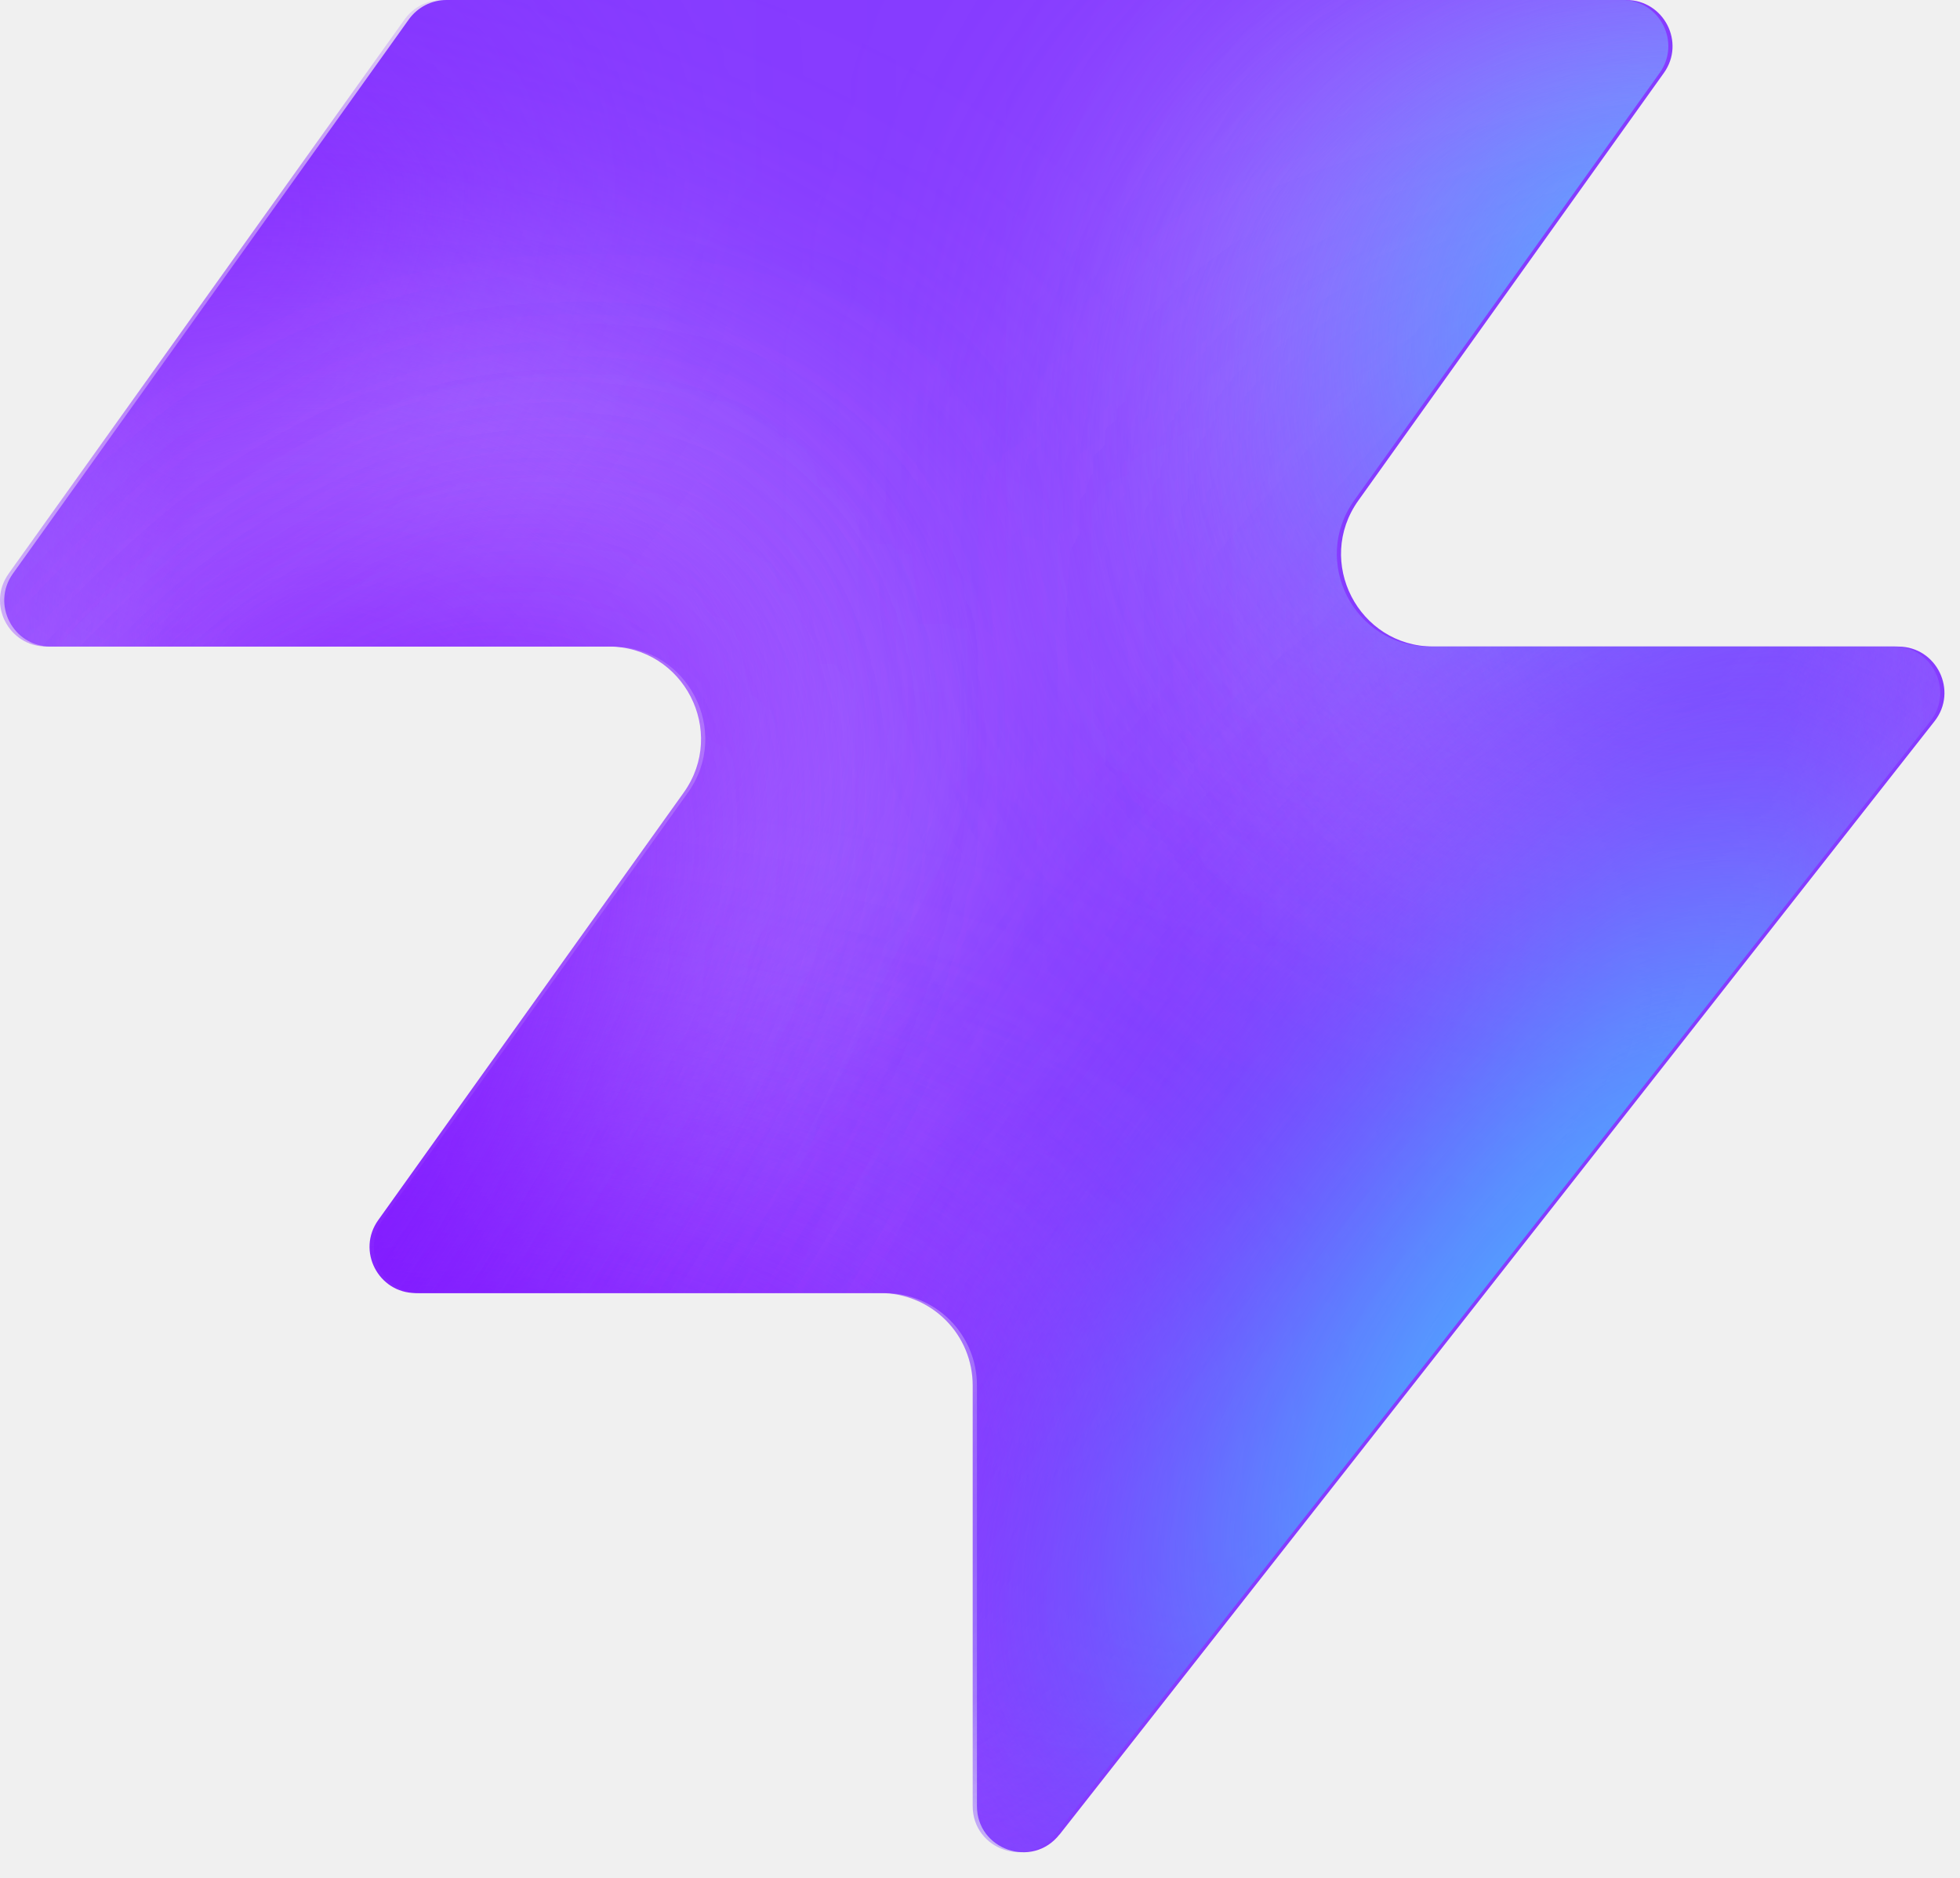
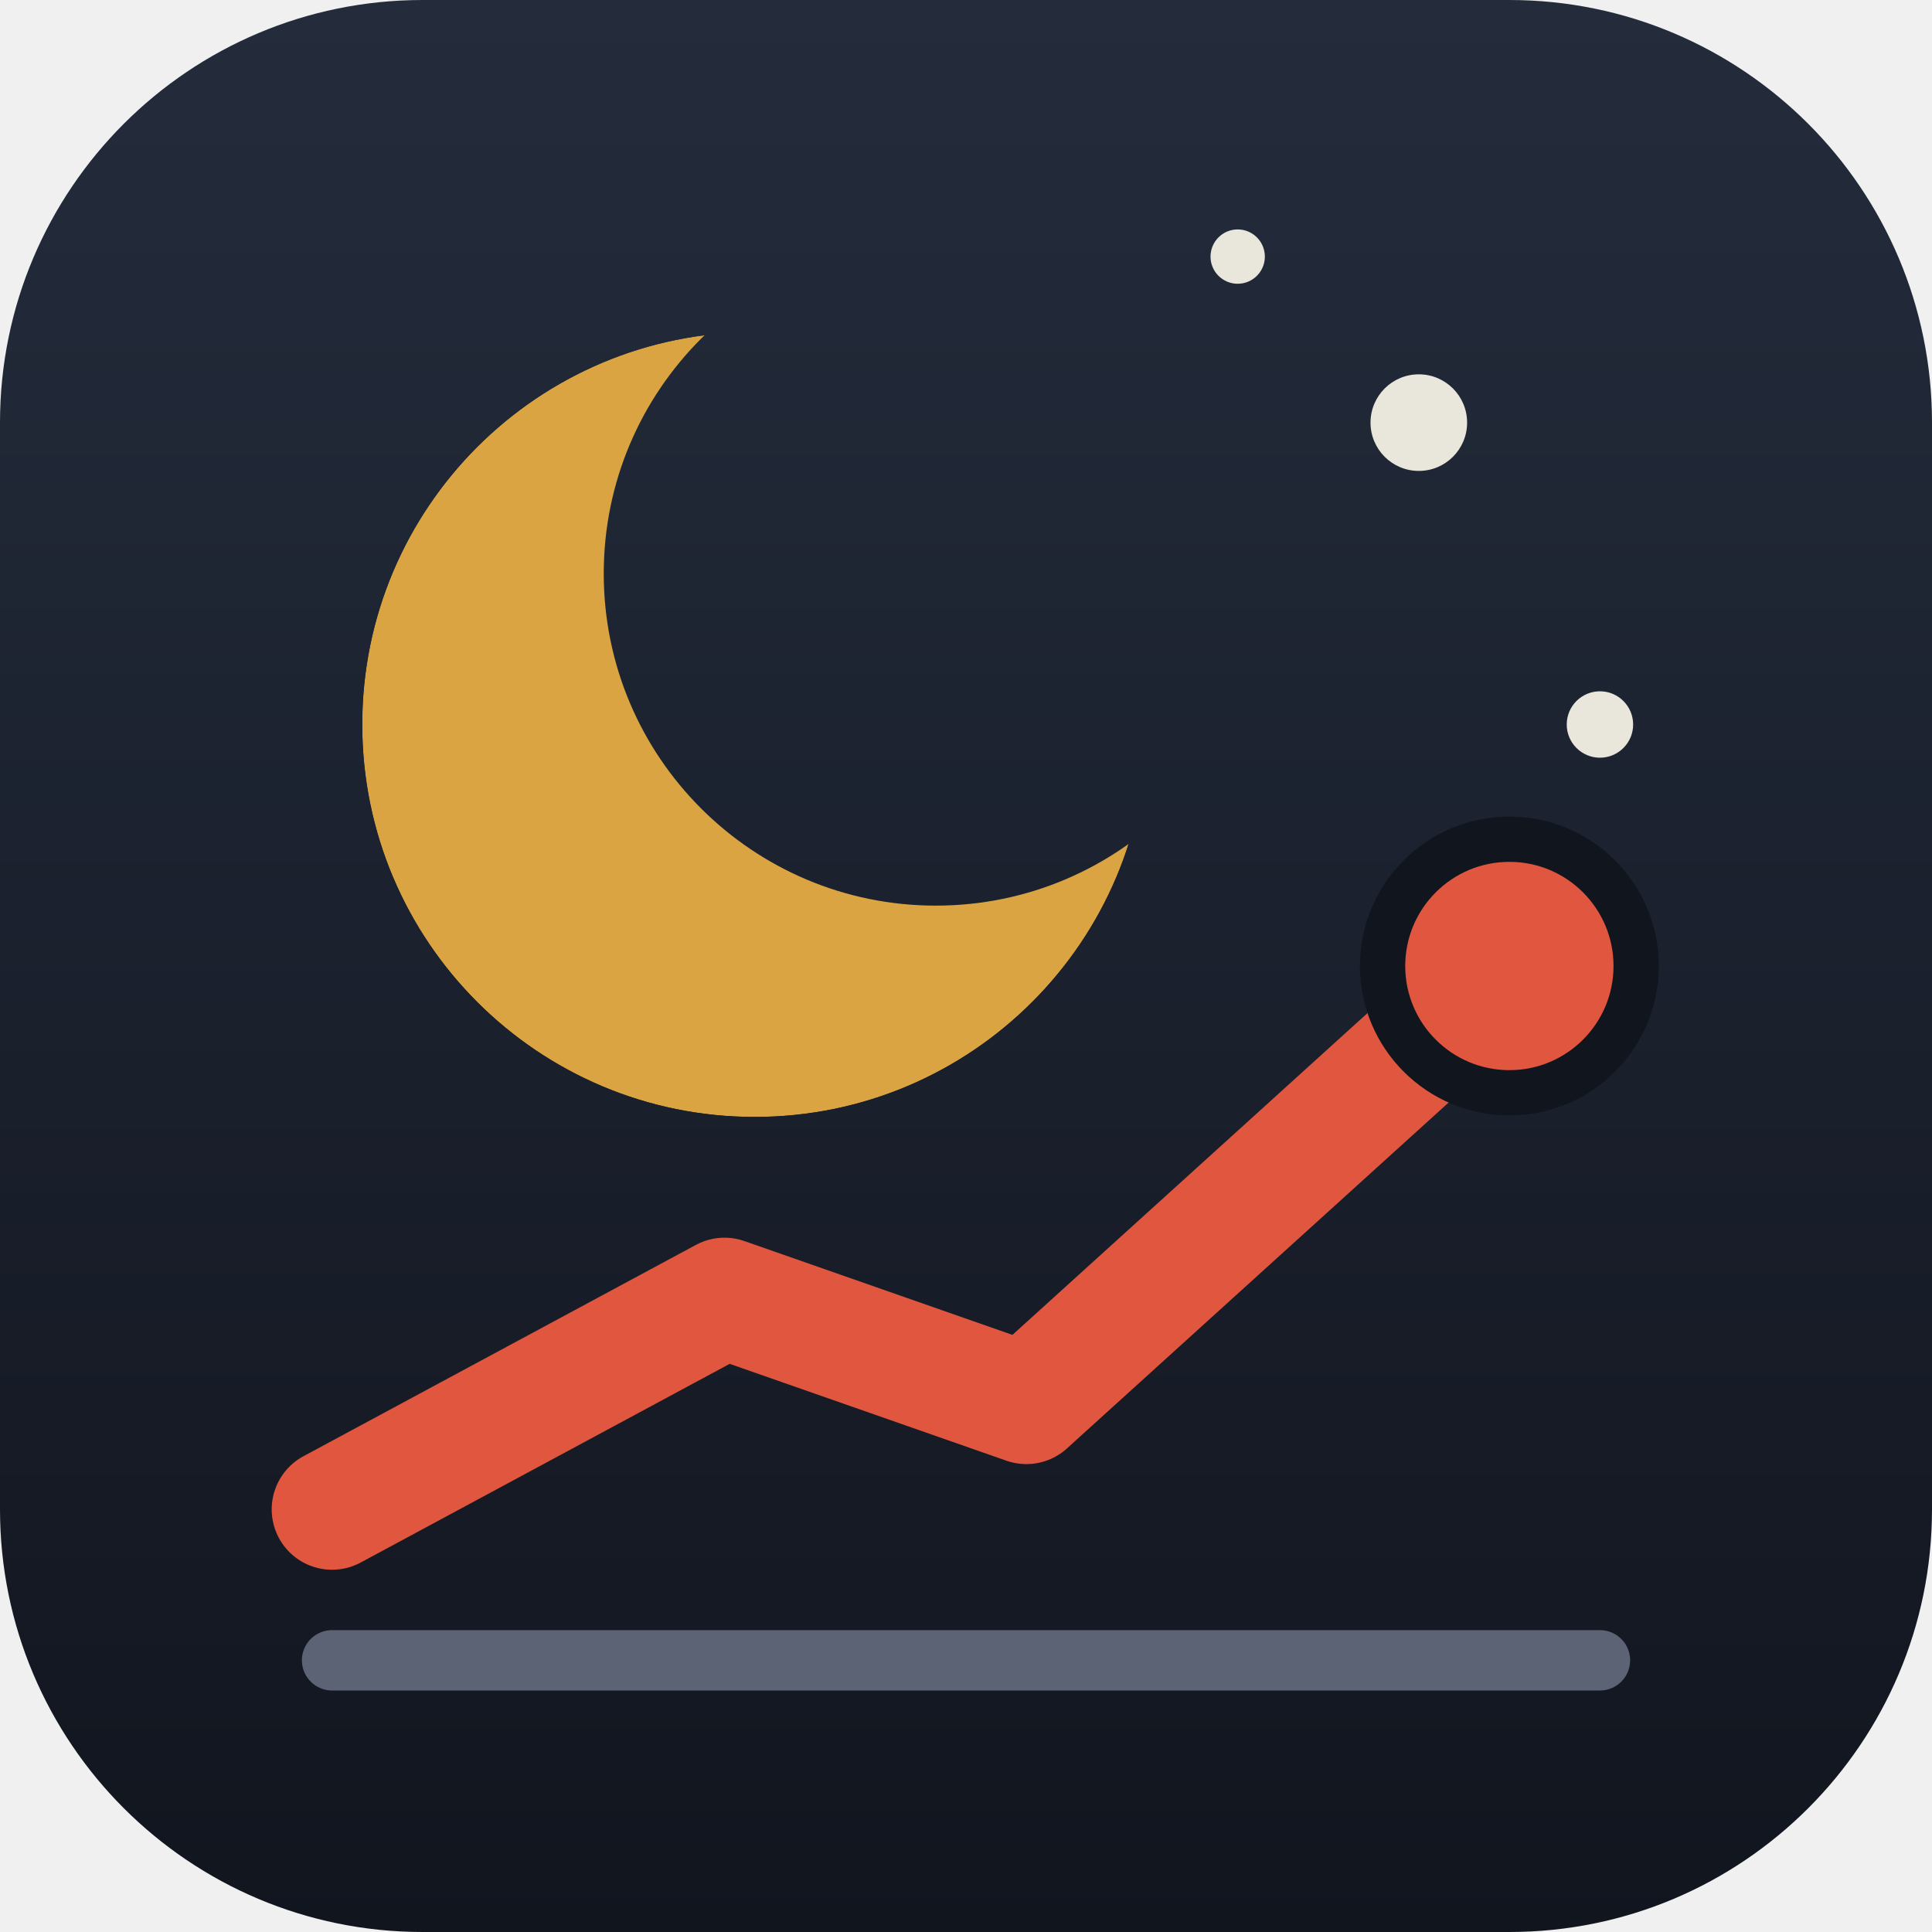
- <svg xmlns="http://www.w3.org/2000/svg" width="48" height="46" fill="none" viewBox="0 0 48 46">
-   <path fill="#863bff" d="M25.946 44.938c-.664.845-2.021.375-2.021-.698V33.937a2.26 2.26 0 0 0-2.262-2.262H10.287c-.92 0-1.456-1.04-.92-1.788l7.48-10.471c1.07-1.497 0-3.578-1.842-3.578H1.237c-.92 0-1.456-1.04-.92-1.788L10.013.474c.214-.297.556-.474.92-.474h28.894c.92 0 1.456 1.04.92 1.788l-7.48 10.471c-1.07 1.498 0 3.579 1.842 3.579h11.377c.943 0 1.473 1.088.89 1.83L25.947 44.94z" style="fill:#863bff;fill:color(display-p3 .525 .23 1);fill-opacity:1" />
-   <mask id="a" width="48" height="46" x="0" y="0" maskUnits="userSpaceOnUse" style="mask-type:alpha">
-     <path fill="#000" d="M25.842 44.938c-.664.844-2.021.375-2.021-.698V33.937a2.26 2.26 0 0 0-2.262-2.262H10.183c-.92 0-1.456-1.04-.92-1.788l7.48-10.471c1.07-1.498 0-3.579-1.842-3.579H1.133c-.92 0-1.456-1.04-.92-1.787L9.91.473c.214-.297.556-.474.92-.474h28.894c.92 0 1.456 1.04.92 1.788l-7.48 10.471c-1.07 1.498 0 3.578 1.842 3.578h11.377c.943 0 1.473 1.088.89 1.832L25.843 44.94z" style="fill:#000;fill-opacity:1" />
-   </mask>
-   <g mask="url(#a)">
-     <g filter="url(#b)">
-       <ellipse cx="5.508" cy="14.704" fill="#ede6ff" rx="5.508" ry="14.704" style="fill:#ede6ff;fill:color(display-p3 .927 .903 1);fill-opacity:1" transform="matrix(.00324 1 1 -.00324 -4.47 31.516)" />
-     </g>
-     <g filter="url(#c)">
-       <ellipse cx="10.399" cy="29.851" fill="#ede6ff" rx="10.399" ry="29.851" style="fill:#ede6ff;fill:color(display-p3 .927 .903 1);fill-opacity:1" transform="matrix(.00324 1 1 -.00324 -39.328 7.883)" />
-     </g>
-     <g filter="url(#d)">
-       <ellipse cx="5.508" cy="30.487" fill="#7e14ff" rx="5.508" ry="30.487" style="fill:#7e14ff;fill:color(display-p3 .492 .077 1);fill-opacity:1" transform="rotate(89.814 -25.913 -14.639)scale(1 -1)" />
-     </g>
-     <g filter="url(#e)">
-       <ellipse cx="5.508" cy="30.599" fill="#7e14ff" rx="5.508" ry="30.599" style="fill:#7e14ff;fill:color(display-p3 .492 .077 1);fill-opacity:1" transform="rotate(89.814 -32.644 -3.334)scale(1 -1)" />
-     </g>
-     <g filter="url(#f)">
-       <ellipse cx="5.508" cy="30.599" fill="#7e14ff" rx="5.508" ry="30.599" style="fill:#7e14ff;fill:color(display-p3 .492 .077 1);fill-opacity:1" transform="matrix(.00324 1 1 -.00324 -34.34 30.47)" />
-     </g>
-     <g filter="url(#g)">
-       <ellipse cx="14.072" cy="22.078" fill="#ede6ff" rx="14.072" ry="22.078" style="fill:#ede6ff;fill:color(display-p3 .927 .903 1);fill-opacity:1" transform="rotate(93.35 24.506 48.493)scale(-1 1)" />
-     </g>
-     <g filter="url(#h)">
-       <ellipse cx="3.47" cy="21.501" fill="#7e14ff" rx="3.47" ry="21.501" style="fill:#7e14ff;fill:color(display-p3 .492 .077 1);fill-opacity:1" transform="rotate(89.009 28.708 47.59)scale(-1 1)" />
-     </g>
-     <g filter="url(#i)">
-       <ellipse cx="3.47" cy="21.501" fill="#7e14ff" rx="3.47" ry="21.501" style="fill:#7e14ff;fill:color(display-p3 .492 .077 1);fill-opacity:1" transform="rotate(89.009 28.708 47.59)scale(-1 1)" />
-     </g>
-     <g filter="url(#j)">
-       <ellipse cx=".387" cy="8.972" fill="#7e14ff" rx="4.407" ry="29.108" style="fill:#7e14ff;fill:color(display-p3 .492 .077 1);fill-opacity:1" transform="rotate(39.51 .387 8.972)" />
-     </g>
-     <g filter="url(#k)">
-       <ellipse cx="47.523" cy="-6.092" fill="#7e14ff" rx="4.407" ry="29.108" style="fill:#7e14ff;fill:color(display-p3 .492 .077 1);fill-opacity:1" transform="rotate(37.892 47.523 -6.092)" />
-     </g>
-     <g filter="url(#l)">
-       <ellipse cx="41.412" cy="6.333" fill="#47bfff" rx="5.971" ry="9.665" style="fill:#47bfff;fill:color(display-p3 .28 .748 1);fill-opacity:1" transform="rotate(37.892 41.412 6.333)" />
-     </g>
-     <g filter="url(#m)">
-       <ellipse cx="-1.879" cy="38.332" fill="#7e14ff" rx="4.407" ry="29.108" style="fill:#7e14ff;fill:color(display-p3 .492 .077 1);fill-opacity:1" transform="rotate(37.892 -1.88 38.332)" />
-     </g>
-     <g filter="url(#n)">
-       <ellipse cx="-1.879" cy="38.332" fill="#7e14ff" rx="4.407" ry="29.108" style="fill:#7e14ff;fill:color(display-p3 .492 .077 1);fill-opacity:1" transform="rotate(37.892 -1.88 38.332)" />
-     </g>
-     <g filter="url(#o)">
-       <ellipse cx="35.651" cy="29.907" fill="#7e14ff" rx="4.407" ry="29.108" style="fill:#7e14ff;fill:color(display-p3 .492 .077 1);fill-opacity:1" transform="rotate(37.892 35.651 29.907)" />
-     </g>
-     <g filter="url(#p)">
-       <ellipse cx="38.418" cy="32.4" fill="#47bfff" rx="5.971" ry="15.297" style="fill:#47bfff;fill:color(display-p3 .28 .748 1);fill-opacity:1" transform="rotate(37.892 38.418 32.4)" />
-     </g>
-   </g>
+ <svg xmlns="http://www.w3.org/2000/svg" viewBox="0 0 64 64">
  <defs>
-     <filter id="b" width="60.045" height="41.654" x="-19.77" y="16.149" color-interpolation-filters="sRGB" filterUnits="userSpaceOnUse">
-       <feFlood flood-opacity="0" result="BackgroundImageFix" />
-       <feBlend in="SourceGraphic" in2="BackgroundImageFix" result="shape" />
-       <feGaussianBlur result="effect1_foregroundBlur_2002_17158" stdDeviation="7.659" />
-     </filter>
-     <filter id="c" width="90.34" height="51.437" x="-54.613" y="-7.533" color-interpolation-filters="sRGB" filterUnits="userSpaceOnUse">
-       <feFlood flood-opacity="0" result="BackgroundImageFix" />
-       <feBlend in="SourceGraphic" in2="BackgroundImageFix" result="shape" />
-       <feGaussianBlur result="effect1_foregroundBlur_2002_17158" stdDeviation="7.659" />
-     </filter>
-     <filter id="d" width="79.355" height="29.4" x="-49.64" y="2.03" color-interpolation-filters="sRGB" filterUnits="userSpaceOnUse">
-       <feFlood flood-opacity="0" result="BackgroundImageFix" />
-       <feBlend in="SourceGraphic" in2="BackgroundImageFix" result="shape" />
-       <feGaussianBlur result="effect1_foregroundBlur_2002_17158" stdDeviation="4.596" />
-     </filter>
-     <filter id="e" width="79.579" height="29.4" x="-45.045" y="20.029" color-interpolation-filters="sRGB" filterUnits="userSpaceOnUse">
-       <feFlood flood-opacity="0" result="BackgroundImageFix" />
-       <feBlend in="SourceGraphic" in2="BackgroundImageFix" result="shape" />
-       <feGaussianBlur result="effect1_foregroundBlur_2002_17158" stdDeviation="4.596" />
-     </filter>
-     <filter id="f" width="79.579" height="29.4" x="-43.513" y="21.178" color-interpolation-filters="sRGB" filterUnits="userSpaceOnUse">
-       <feFlood flood-opacity="0" result="BackgroundImageFix" />
-       <feBlend in="SourceGraphic" in2="BackgroundImageFix" result="shape" />
-       <feGaussianBlur result="effect1_foregroundBlur_2002_17158" stdDeviation="4.596" />
-     </filter>
-     <filter id="g" width="74.749" height="58.852" x="15.756" y="-17.901" color-interpolation-filters="sRGB" filterUnits="userSpaceOnUse">
-       <feFlood flood-opacity="0" result="BackgroundImageFix" />
-       <feBlend in="SourceGraphic" in2="BackgroundImageFix" result="shape" />
-       <feGaussianBlur result="effect1_foregroundBlur_2002_17158" stdDeviation="7.659" />
-     </filter>
-     <filter id="h" width="61.377" height="25.362" x="23.548" y="2.284" color-interpolation-filters="sRGB" filterUnits="userSpaceOnUse">
-       <feFlood flood-opacity="0" result="BackgroundImageFix" />
-       <feBlend in="SourceGraphic" in2="BackgroundImageFix" result="shape" />
-       <feGaussianBlur result="effect1_foregroundBlur_2002_17158" stdDeviation="4.596" />
-     </filter>
-     <filter id="i" width="61.377" height="25.362" x="23.548" y="2.284" color-interpolation-filters="sRGB" filterUnits="userSpaceOnUse">
-       <feFlood flood-opacity="0" result="BackgroundImageFix" />
-       <feBlend in="SourceGraphic" in2="BackgroundImageFix" result="shape" />
-       <feGaussianBlur result="effect1_foregroundBlur_2002_17158" stdDeviation="4.596" />
-     </filter>
-     <filter id="j" width="56.045" height="63.649" x="-27.636" y="-22.853" color-interpolation-filters="sRGB" filterUnits="userSpaceOnUse">
-       <feFlood flood-opacity="0" result="BackgroundImageFix" />
-       <feBlend in="SourceGraphic" in2="BackgroundImageFix" result="shape" />
-       <feGaussianBlur result="effect1_foregroundBlur_2002_17158" stdDeviation="4.596" />
-     </filter>
-     <filter id="k" width="54.814" height="64.646" x="20.116" y="-38.415" color-interpolation-filters="sRGB" filterUnits="userSpaceOnUse">
-       <feFlood flood-opacity="0" result="BackgroundImageFix" />
-       <feBlend in="SourceGraphic" in2="BackgroundImageFix" result="shape" />
-       <feGaussianBlur result="effect1_foregroundBlur_2002_17158" stdDeviation="4.596" />
-     </filter>
-     <filter id="l" width="33.541" height="35.313" x="24.641" y="-11.323" color-interpolation-filters="sRGB" filterUnits="userSpaceOnUse">
-       <feFlood flood-opacity="0" result="BackgroundImageFix" />
-       <feBlend in="SourceGraphic" in2="BackgroundImageFix" result="shape" />
-       <feGaussianBlur result="effect1_foregroundBlur_2002_17158" stdDeviation="4.596" />
-     </filter>
-     <filter id="m" width="54.814" height="64.646" x="-29.286" y="6.009" color-interpolation-filters="sRGB" filterUnits="userSpaceOnUse">
-       <feFlood flood-opacity="0" result="BackgroundImageFix" />
-       <feBlend in="SourceGraphic" in2="BackgroundImageFix" result="shape" />
-       <feGaussianBlur result="effect1_foregroundBlur_2002_17158" stdDeviation="4.596" />
-     </filter>
-     <filter id="n" width="54.814" height="64.646" x="-29.286" y="6.009" color-interpolation-filters="sRGB" filterUnits="userSpaceOnUse">
-       <feFlood flood-opacity="0" result="BackgroundImageFix" />
-       <feBlend in="SourceGraphic" in2="BackgroundImageFix" result="shape" />
-       <feGaussianBlur result="effect1_foregroundBlur_2002_17158" stdDeviation="4.596" />
-     </filter>
-     <filter id="o" width="54.814" height="64.646" x="8.244" y="-2.416" color-interpolation-filters="sRGB" filterUnits="userSpaceOnUse">
-       <feFlood flood-opacity="0" result="BackgroundImageFix" />
-       <feBlend in="SourceGraphic" in2="BackgroundImageFix" result="shape" />
-       <feGaussianBlur result="effect1_foregroundBlur_2002_17158" stdDeviation="4.596" />
-     </filter>
-     <filter id="p" width="39.409" height="43.623" x="18.713" y="10.588" color-interpolation-filters="sRGB" filterUnits="userSpaceOnUse">
-       <feFlood flood-opacity="0" result="BackgroundImageFix" />
-       <feBlend in="SourceGraphic" in2="BackgroundImageFix" result="shape" />
-       <feGaussianBlur result="effect1_foregroundBlur_2002_17158" stdDeviation="4.596" />
-     </filter>
+     <linearGradient id="plate" x1="0" y1="0" x2="0" y2="1">
+       <stop offset="0" stop-color="#242c3c" />
+       <stop offset="1" stop-color="#11151e" />
+     </linearGradient>
+     <mask id="crescent">
+       <circle cx="25" cy="24" r="13" fill="#fff" />
+       <circle cx="31" cy="19" r="11" fill="#000" />
+     </mask>
  </defs>
+   <rect width="64" height="64" rx="14" fill="url(#plate)" />
+   <circle cx="47" cy="14" r="1.6" fill="#e9e6dc" />
+   <circle cx="53" cy="24" r="1.1" fill="#e9e6dc" />
+   <circle cx="41" cy="8.5" r="0.9" fill="#e9e6dc" />
+   <circle cx="25" cy="24" r="13" fill="#d9a441" mask="url(#crescent)" />
+   <line x1="11" y1="55" x2="53" y2="55" stroke="#5b6374" stroke-width="2" stroke-linecap="round" />
+   <polyline points="11,50 24,43 34,46.5 50,32" fill="none" stroke="#e0563f" stroke-width="4" stroke-linecap="round" stroke-linejoin="round" />
+   <circle cx="50" cy="32" r="4.2" fill="#e0563f" stroke="#11151e" stroke-width="1.5" />
</svg>
